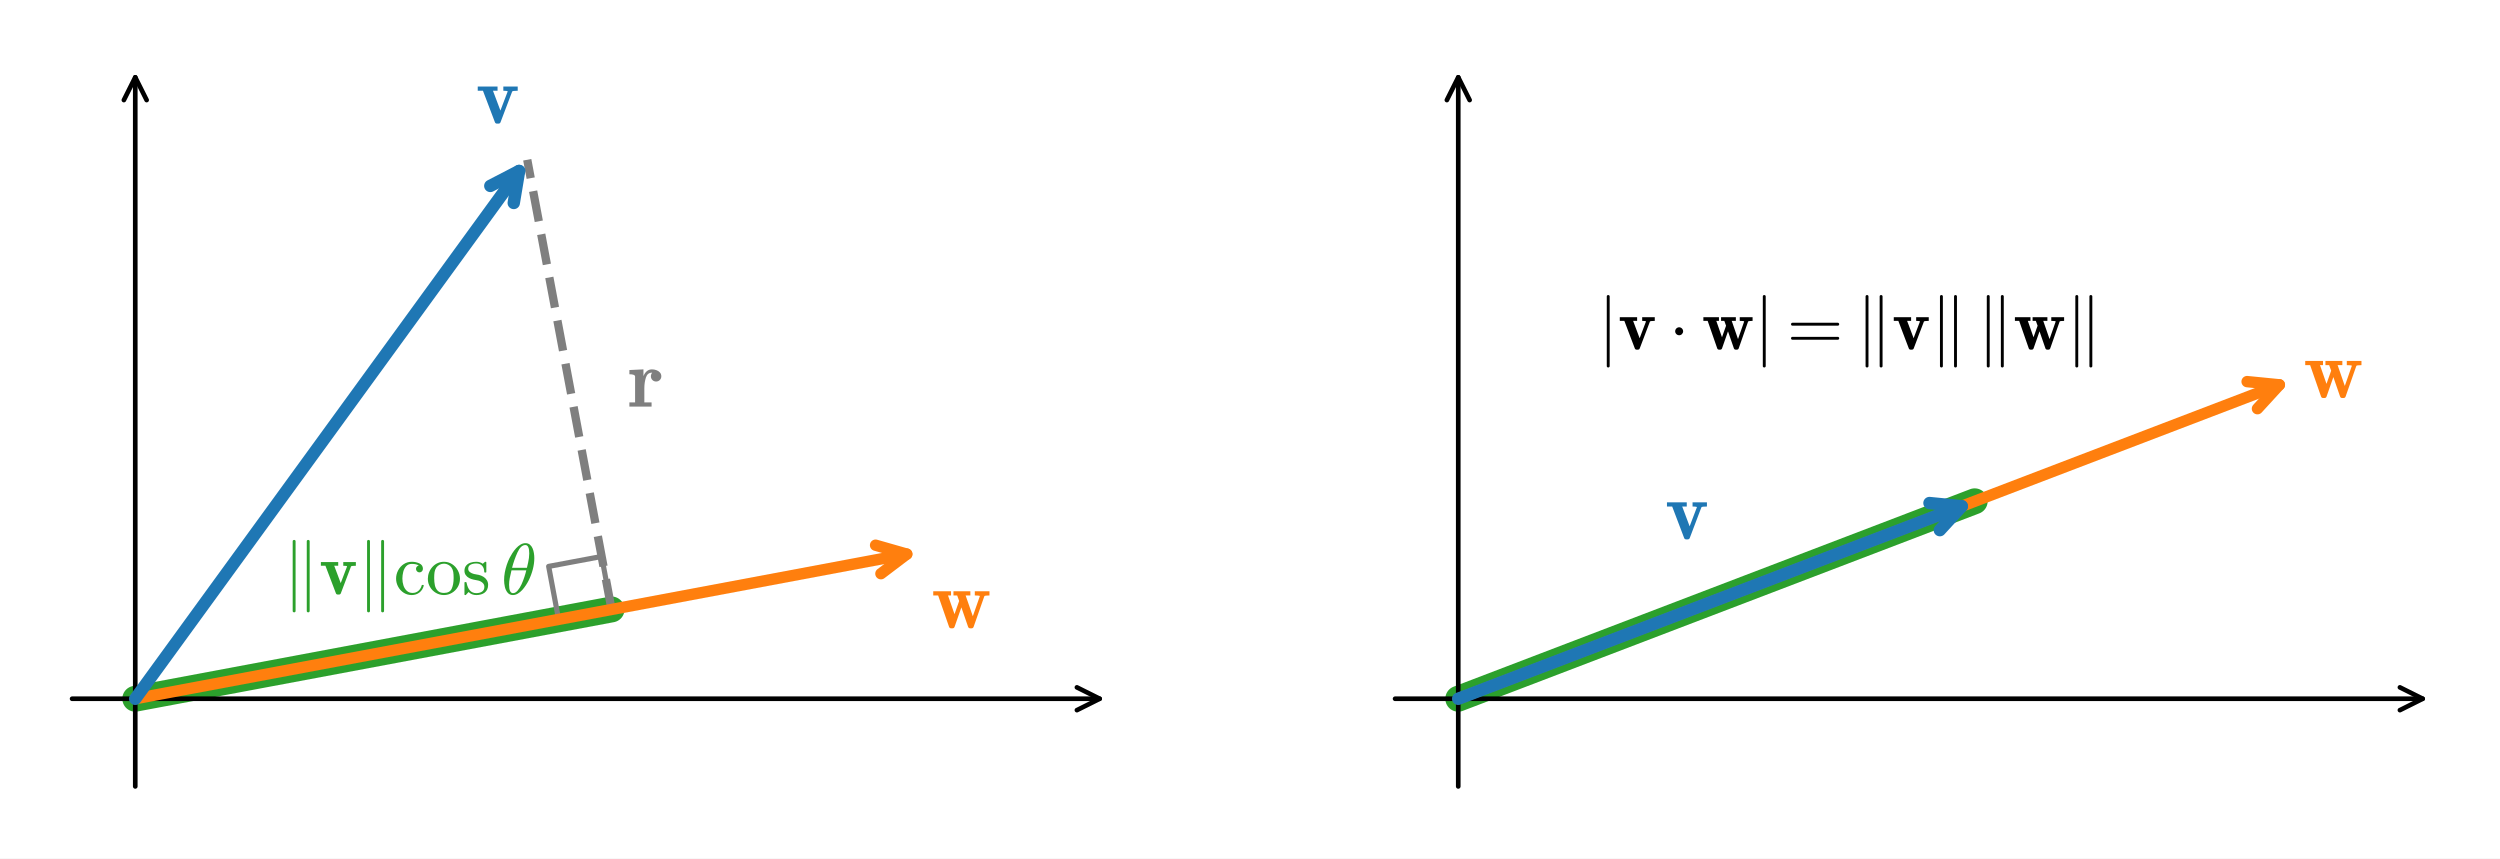
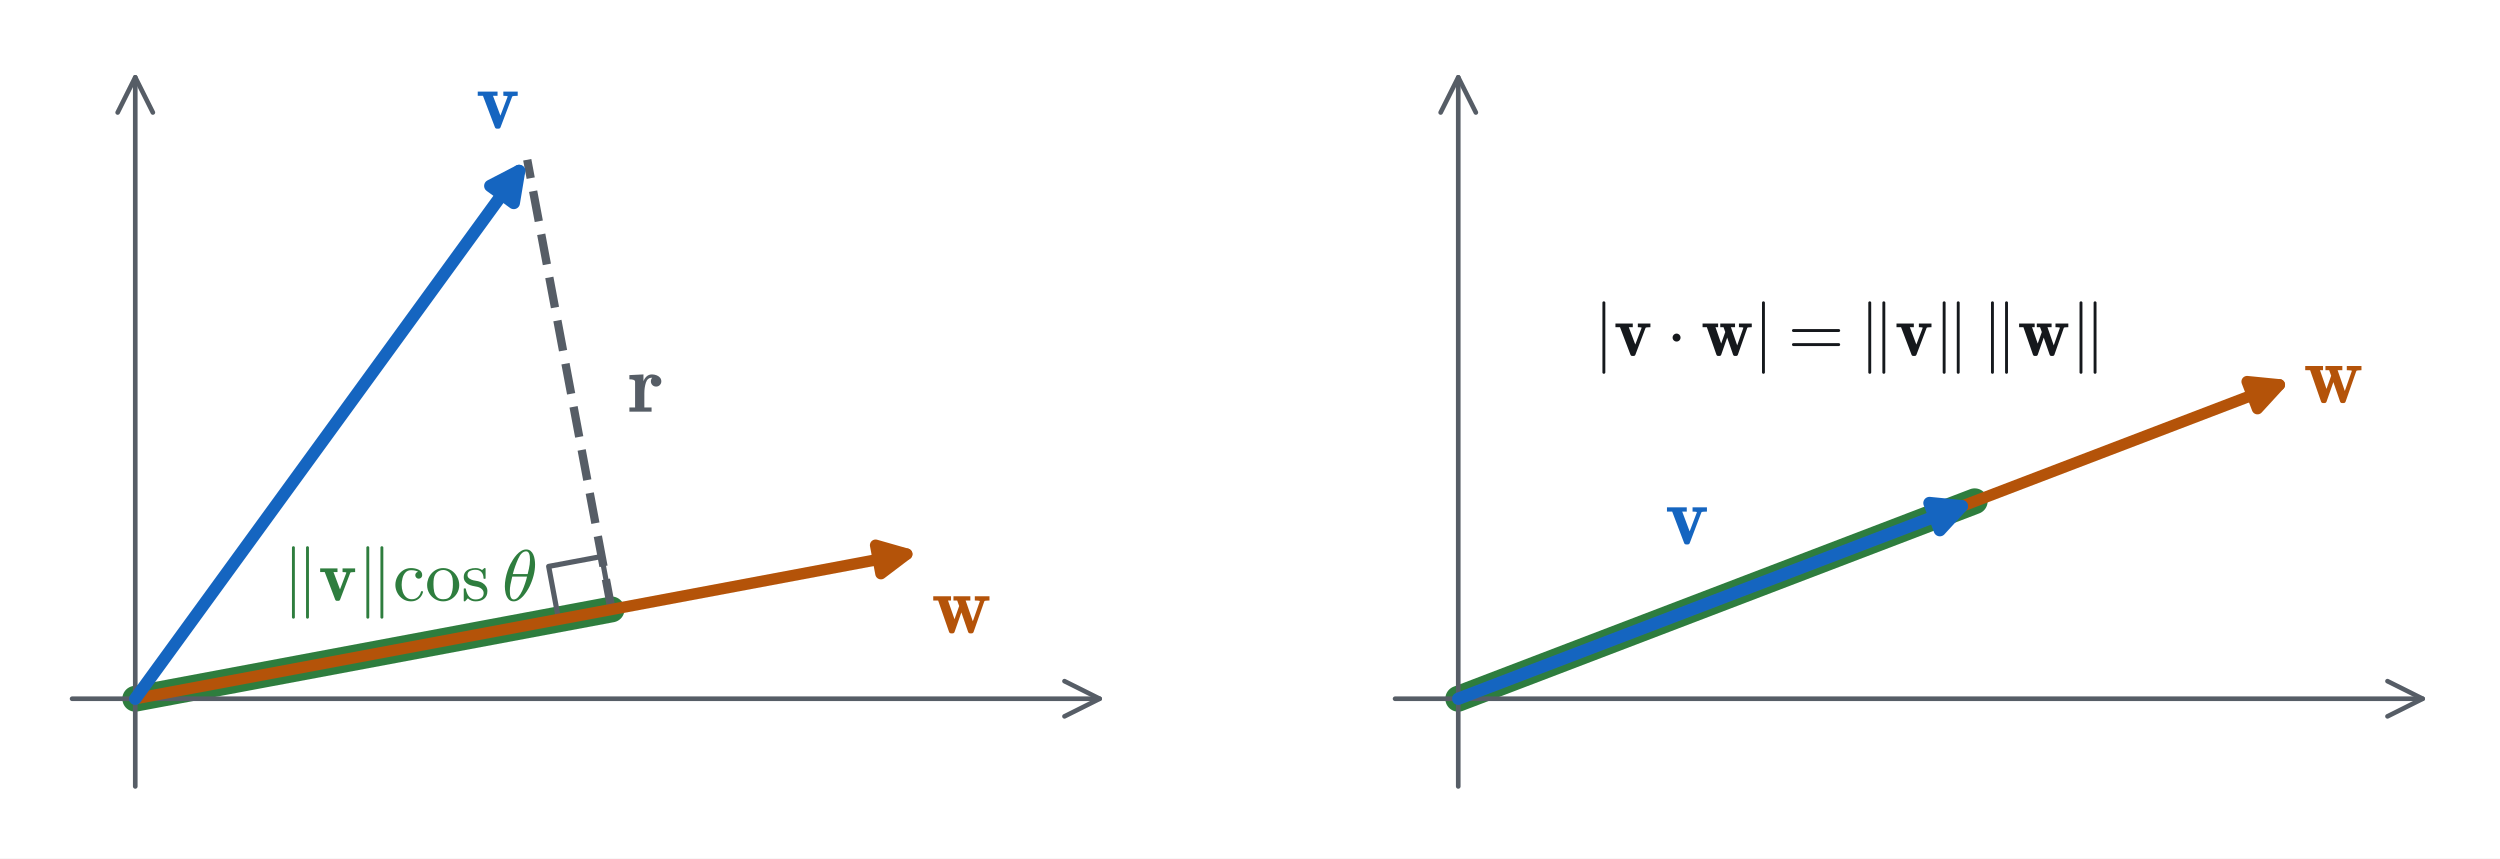
<svg xmlns="http://www.w3.org/2000/svg" xmlns:xlink="http://www.w3.org/1999/xlink" width="483.12pt" height="165.905pt" viewBox="0 0 483.12 165.905" version="1.1">
  <defs>
    <style type="text/css">*{stroke-linejoin: round; stroke-linecap: butt}</style>
  </defs>
  <g id="figure_1">
    <g id="patch_1">
      <path d="M 0 165.905  L 483.12 165.905  L 483.12 0  L 0 0  z " style="fill: #ffffff" />
    </g>
    <g id="axes_1">
      <g id="line2d_1">
-         <path d="M 26.138 135.033  L 118.185 117.774  " clip-path="url(#p08b515975b)" style="fill: none; stroke: #2ca02c; stroke-width: 5; stroke-linecap: round" />
+         <path d="M 26.138 135.033  L 118.185 117.774  " clip-path="url(#p08b515975b)" style="fill: none; stroke: #2e7d3e; stroke-width: 5; stroke-linecap: round" />
      </g>
      <g id="line2d_2">
-         <path d="M 118.185 117.774  L 101.891 30.873  " clip-path="url(#p08b515975b)" style="fill: none; stroke-dasharray: 5.92,2.56; stroke-dashoffset: 0; stroke: #7f7f7f; stroke-width: 1.6" />
+         <path d="M 118.185 117.774  L 101.891 30.873  " clip-path="url(#p08b515975b)" style="fill: none; stroke-dasharray: 5.92,2.56; stroke-dashoffset: 0; stroke: #565d66; stroke-width: 1.6" />
      </g>
      <g id="line2d_3">
-         <path d="M 118.185 117.774  L 107.947 119.694  L 106.028 109.456  L 116.265 107.536  L 118.185 117.774  " clip-path="url(#p08b515975b)" style="fill: none; stroke: #7f7f7f; stroke-linecap: square" />
+         <path d="M 118.185 117.774  L 107.947 119.694  L 106.028 109.456  L 116.265 107.536  L 118.185 117.774  " clip-path="url(#p08b515975b)" style="fill: none; stroke: #565d66; stroke-linecap: square" />
      </g>
      <g id="patch_2">
-         <path d="M 13.932 135.033  Q 113.725 135.033 212.511 135.033  " style="fill: none; stroke: #000000; stroke-width: 0.9; stroke-linecap: round" />
-         <path d="M 208.111 132.833  L 212.511 135.033  L 208.111 137.233  " style="fill: none; stroke: #000000; stroke-width: 0.9; stroke-linecap: round" />
+         <path d="M 13.932 135.033  Q 113.725 135.033 212.511 135.033  " style="fill: none; stroke: #565d66; stroke-width: 0.9; stroke-linecap: round" />
+         <path d="M 205.711 131.633  L 212.511 135.033  L 205.711 138.433  " style="fill: none; stroke: #565d66; stroke-width: 0.9; stroke-linecap: round" />
      </g>
      <g id="patch_3">
-         <path d="M 26.138 151.973  Q 26.138 82.951 26.138 14.937  " style="fill: none; stroke: #000000; stroke-width: 0.9; stroke-linecap: round" />
-         <path d="M 23.938 19.337  L 26.138 14.937  L 28.338 19.337  " style="fill: none; stroke: #000000; stroke-width: 0.9; stroke-linecap: round" />
+         <path d="M 26.138 151.973  Q 26.138 82.951 26.138 14.937  " style="fill: none; stroke: #565d66; stroke-width: 0.9; stroke-linecap: round" />
+         <path d="M 22.738 21.737  L 26.138 14.937  L 29.538 21.737  " style="fill: none; stroke: #565d66; stroke-width: 0.9; stroke-linecap: round" />
      </g>
      <g id="patch_4">
-         <path d="M 26.138 135.033  Q 101.891 120.829 175.226 107.079  " style="fill: none; stroke: #ff7f0e; stroke-width: 2.2; stroke-linecap: round" />
-         <path d="M 169.206 105.359  L 175.226 107.079  L 170.238 110.863  " style="fill: none; stroke: #ff7f0e; stroke-width: 2.2; stroke-linecap: round" />
+         <path d="M 26.138 135.033  Q 101.891 120.829 175.226 107.079  " style="fill: none; stroke: #b45309; stroke-width: 2.2; stroke-linecap: round" />
+         <path d="M 169.206 105.359  L 175.226 107.079  L 170.238 110.863  z " style="fill: #b45309; stroke: #b45309; stroke-width: 2.2; stroke-linecap: round" />
      </g>
      <g id="patch_5">
-         <path d="M 26.138 135.033  Q 64.015 82.953 100.313 33.043  " style="fill: none; stroke: #1f77b4; stroke-width: 2.4; stroke-linecap: round" />
-         <path d="M 94.754 35.925  L 100.313 33.043  L 99.283 39.219  " style="fill: none; stroke: #1f77b4; stroke-width: 2.4; stroke-linecap: round" />
+         <path d="M 26.138 135.033  Q 64.015 82.953 100.313 33.043  " style="fill: none; stroke: #1565c0; stroke-width: 2.4; stroke-linecap: round" />
+         <path d="M 94.754 35.925  L 100.313 33.043  L 99.283 39.219  z " style="fill: #1565c0; stroke: #1565c0; stroke-width: 2.4; stroke-linecap: round" />
      </g>
      <g id="text_1">
-         <g style="fill: #ff7f0e" transform="translate(180.0109 121.4565) scale(0.16 -0.16)">
+         <g style="fill: #b45309" transform="translate(180.0109 122.4335) scale(0.16 -0.16)">
          <defs>
-             <path id="Cmb10-77" d="M 1356 91  L 513 2516  L 134 2516  L 134 2841  L 1509 2841  L 1509 2516  L 1275 2516  L 1778 1069  L 2138 2088  L 1984 2516  L 1697 2516  L 1697 2841  L 3003 2841  L 3003 2516  L 2638 2516  L 3194 909  L 3738 2463  Q 3738 2494 3608 2505  Q 3478 2516 3347 2516  L 3347 2841  L 4481 2841  L 4481 2516  Q 4103 2516 4084 2456  L 3256 91  Q 3216 -25 3091 -25  L 2994 -25  Q 2869 -25 2828 91  L 2309 1594  L 1784 91  Q 1744 -25 1619 -25  L 1522 -25  Q 1397 -25 1356 91  z " transform="scale(0.015625)" />
+             <path id="Cmb10-62" d="M 1356 91  L 513 2516  L 134 2516  L 134 2841  L 1509 2841  L 1509 2516  L 1275 2516  L 1778 1069  L 2138 2088  L 1984 2516  L 1697 2516  L 1697 2841  L 3003 2841  L 3003 2516  L 2638 2516  L 3194 909  L 3738 2463  Q 3738 2494 3608 2505  Q 3478 2516 3347 2516  L 3347 2841  L 4481 2841  L 4481 2516  Q 4103 2516 4084 2456  L 3256 91  Q 3216 -25 3091 -25  L 2994 -25  Q 2869 -25 2828 91  L 2309 1594  L 1784 91  Q 1744 -25 1619 -25  L 1522 -25  Q 1397 -25 1356 91  z " transform="scale(0.015625)" />
          </defs>
-           <use xlink:href="#Cmb10-77" transform="translate(0 0.609375)" />
+           <use xlink:href="#Cmb10-62" transform="translate(0 0.609375)" />
        </g>
      </g>
      <g id="text_2">
-         <g style="fill: #1f77b4" transform="translate(91.96945 23.92482) scale(0.16 -0.16)">
+         <g style="fill: #1565c0" transform="translate(91.96945 24.90182) scale(0.16 -0.16)">
          <defs>
-             <path id="Cmb10-76" d="M 1466 91  L 544 2516  L 141 2516  L 141 2841  L 1672 2841  L 1672 2516  L 1319 2516  L 1894 984  L 2456 2463  Q 2456 2494 2342 2505  Q 2228 2516 2119 2516  L 2119 2841  L 3231 2841  L 3231 2516  Q 2828 2516 2803 2456  L 1906 91  Q 1866 -25 1741 -25  L 1631 -25  Q 1506 -25 1466 91  z " transform="scale(0.015625)" />
+             <path id="Cmb10-25" d="M 1466 91  L 544 2516  L 141 2516  L 141 2841  L 1672 2841  L 1672 2516  L 1319 2516  L 1894 984  L 2456 2463  Q 2456 2494 2342 2505  Q 2228 2516 2119 2516  L 2119 2841  L 3231 2841  L 3231 2516  Q 2828 2516 2803 2456  L 1906 91  Q 1866 -25 1741 -25  L 1631 -25  Q 1506 -25 1466 91  z " transform="scale(0.015625)" />
          </defs>
-           <use xlink:href="#Cmb10-76" transform="translate(0 0.609375)" />
+           <use xlink:href="#Cmb10-25" transform="translate(0 0.609375)" />
        </g>
      </g>
      <g id="text_3">
-         <g style="fill: #2ca02c" transform="translate(54.70114 114.8368) scale(0.14 -0.14)">
+         <g style="fill: #2e7d3e" transform="translate(54.56115 116.0548) scale(0.14 -0.14)">
          <defs>
-             <path id="Cmsy10-6b" d="M 850 -1484  L 850 4684  Q 850 4734 890 4767  Q 931 4800 978 4800  Q 1031 4800 1068 4767  Q 1106 4734 1106 4684  L 1106 -1484  Q 1106 -1534 1068 -1567  Q 1031 -1600 978 -1600  Q 931 -1600 890 -1567  Q 850 -1534 850 -1484  z M 2094 -1484  L 2094 4684  Q 2094 4734 2131 4767  Q 2169 4800 2222 4800  Q 2269 4800 2309 4767  Q 2350 4734 2350 4684  L 2350 -1484  Q 2350 -1534 2309 -1567  Q 2269 -1600 2222 -1600  Q 2169 -1600 2131 -1567  Q 2094 -1534 2094 -1484  z " transform="scale(0.015625)" />
-             <path id="Cmr10-63" d="M 1594 -72  Q 1206 -72 890 129  Q 575 331 394 667  Q 213 1003 213 1381  Q 213 1759 392 2106  Q 572 2453 889 2661  Q 1206 2869 1594 2869  Q 1969 2869 2276 2722  Q 2584 2575 2584 2241  Q 2584 2116 2495 2023  Q 2406 1931 2278 1931  Q 2150 1931 2061 2023  Q 1972 2116 1972 2241  Q 1972 2353 2044 2436  Q 2116 2519 2222 2541  Q 2000 2681 1600 2681  Q 1294 2681 1106 2478  Q 919 2275 844 1975  Q 769 1675 769 1381  Q 769 1072 861 783  Q 953 494 1158 305  Q 1363 116 1672 116  Q 1975 116 2187 302  Q 2400 488 2478 788  Q 2478 825 2528 825  L 2606 825  Q 2625 825 2640 808  Q 2656 791 2656 769  L 2656 750  Q 2559 372 2271 150  Q 1984 -72 1594 -72  z " transform="scale(0.015625)" />
-             <path id="Cmr10-6f" d="M 1600 -72  Q 1216 -72 887 123  Q 559 319 368 647  Q 178 975 178 1363  Q 178 1656 283 1928  Q 388 2200 583 2414  Q 778 2628 1037 2748  Q 1297 2869 1600 2869  Q 1994 2869 2317 2661  Q 2641 2453 2828 2104  Q 3016 1756 3016 1363  Q 3016 978 2825 648  Q 2634 319 2307 123  Q 1981 -72 1600 -72  z M 1600 116  Q 2113 116 2284 487  Q 2456 859 2456 1434  Q 2456 1756 2422 1967  Q 2388 2178 2272 2350  Q 2200 2456 2089 2536  Q 1978 2616 1854 2658  Q 1731 2700 1600 2700  Q 1400 2700 1220 2609  Q 1041 2519 922 2350  Q 803 2169 770 1951  Q 738 1734 738 1434  Q 738 1075 800 789  Q 863 503 1052 309  Q 1241 116 1600 116  z " transform="scale(0.015625)" />
-             <path id="Cmr10-73" d="M 213 -19  L 213 1025  Q 213 1075 269 1075  L 347 1075  Q 384 1075 397 1025  Q 575 97 1259 97  Q 1563 97 1767 234  Q 1972 372 1972 659  Q 1972 866 1812 1011  Q 1653 1156 1434 1209  L 1006 1294  Q 791 1341 614 1437  Q 438 1534 325 1695  Q 213 1856 213 2069  Q 213 2350 361 2529  Q 509 2709 746 2789  Q 984 2869 1259 2869  Q 1588 2869 1831 2694  L 2016 2853  Q 2016 2869 2047 2869  L 2094 2869  Q 2113 2869 2128 2851  Q 2144 2834 2144 2816  L 2144 1978  Q 2144 1919 2094 1919  L 2016 1919  Q 1959 1919 1959 1978  Q 1959 2313 1773 2516  Q 1588 2719 1253 2719  Q 966 2719 755 2612  Q 544 2506 544 2247  Q 544 2069 695 1955  Q 847 1841 1050 1791  L 1484 1709  Q 1703 1659 1892 1540  Q 2081 1422 2192 1240  Q 2303 1059 2303 831  Q 2303 600 2223 429  Q 2144 259 2001 146  Q 1859 34 1665 -19  Q 1472 -72 1259 -72  Q 859 -72 575 197  L 341 -56  Q 341 -72 306 -72  L 269 -72  Q 213 -72 213 -19  z " transform="scale(0.015625)" />
-             <path id="Cmmi10-b5" d="M 1031 -72  Q 741 -72 566 140  Q 391 353 323 653  Q 256 953 256 1247  L 256 1253  Q 256 1572 317 1915  Q 378 2259 493 2601  Q 609 2944 744 3213  Q 838 3400 986 3631  Q 1134 3863 1317 4064  Q 1500 4266 1711 4389  Q 1922 4513 2138 4513  L 2144 4513  Q 2375 4513 2529 4384  Q 2684 4256 2770 4056  Q 2856 3856 2890 3628  Q 2925 3400 2925 3194  Q 2925 2709 2794 2204  Q 2663 1700 2431 1228  Q 2344 1050 2189 809  Q 2034 569 1861 378  Q 1688 188 1472 58  Q 1256 -72 1038 -72  L 1031 -72  z M 1044 97  Q 1256 97 1451 323  Q 1647 550 1794 873  Q 1941 1197 2052 1536  Q 2163 1875 2216 2113  L 909 2113  Q 809 1709 753 1417  Q 697 1125 697 844  Q 697 97 1044 97  z M 959 2338  L 2272 2338  Q 2341 2619 2381 2808  Q 2422 2997 2450 3206  Q 2478 3416 2478 3597  Q 2478 4347 2138 4347  Q 1731 4347 1436 3692  Q 1141 3038 959 2338  z " transform="scale(0.015625)" />
+             <path id="Cmsy10-2c" d="M 850 -1484  L 850 4684  Q 850 4734 890 4767  Q 931 4800 978 4800  Q 1031 4800 1068 4767  Q 1106 4734 1106 4684  L 1106 -1484  Q 1106 -1534 1068 -1567  Q 1031 -1600 978 -1600  Q 931 -1600 890 -1567  Q 850 -1534 850 -1484  z M 2094 -1484  L 2094 4684  Q 2094 4734 2131 4767  Q 2169 4800 2222 4800  Q 2269 4800 2309 4767  Q 2350 4734 2350 4684  L 2350 -1484  Q 2350 -1534 2309 -1567  Q 2269 -1600 2222 -1600  Q 2169 -1600 2131 -1567  Q 2094 -1534 2094 -1484  z " transform="scale(0.015625)" />
+             <path id="Cmr10-7b" d="M 1594 -72  Q 1206 -72 890 129  Q 575 331 394 667  Q 213 1003 213 1381  Q 213 1759 392 2106  Q 572 2453 889 2661  Q 1206 2869 1594 2869  Q 1969 2869 2276 2722  Q 2584 2575 2584 2241  Q 2584 2116 2495 2023  Q 2406 1931 2278 1931  Q 2150 1931 2061 2023  Q 1972 2116 1972 2241  Q 1972 2353 2044 2436  Q 2116 2519 2222 2541  Q 2000 2681 1600 2681  Q 1294 2681 1106 2478  Q 919 2275 844 1975  Q 769 1675 769 1381  Q 769 1072 861 783  Q 953 494 1158 305  Q 1363 116 1672 116  Q 1975 116 2187 302  Q 2400 488 2478 788  Q 2478 825 2528 825  L 2606 825  Q 2625 825 2640 808  Q 2656 791 2656 769  L 2656 750  Q 2559 372 2271 150  Q 1984 -72 1594 -72  z " transform="scale(0.015625)" />
+             <path id="Cmr10-42" d="M 1600 -72  Q 1216 -72 887 123  Q 559 319 368 647  Q 178 975 178 1363  Q 178 1656 283 1928  Q 388 2200 583 2414  Q 778 2628 1037 2748  Q 1297 2869 1600 2869  Q 1994 2869 2317 2661  Q 2641 2453 2828 2104  Q 3016 1756 3016 1363  Q 3016 978 2825 648  Q 2634 319 2307 123  Q 1981 -72 1600 -72  z M 1600 116  Q 2113 116 2284 487  Q 2456 859 2456 1434  Q 2456 1756 2422 1967  Q 2388 2178 2272 2350  Q 2200 2456 2089 2536  Q 1978 2616 1854 2658  Q 1731 2700 1600 2700  Q 1400 2700 1220 2609  Q 1041 2519 922 2350  Q 803 2169 770 1951  Q 738 1734 738 1434  Q 738 1075 800 789  Q 863 503 1052 309  Q 1241 116 1600 116  z " transform="scale(0.015625)" />
+             <path id="Cmr10-52" d="M 213 -19  L 213 1025  Q 213 1075 269 1075  L 347 1075  Q 384 1075 397 1025  Q 575 97 1259 97  Q 1563 97 1767 234  Q 1972 372 1972 659  Q 1972 866 1812 1011  Q 1653 1156 1434 1209  L 1006 1294  Q 791 1341 614 1437  Q 438 1534 325 1695  Q 213 1856 213 2069  Q 213 2350 361 2529  Q 509 2709 746 2789  Q 984 2869 1259 2869  Q 1588 2869 1831 2694  L 2016 2853  Q 2016 2869 2047 2869  L 2094 2869  Q 2113 2869 2128 2851  Q 2144 2834 2144 2816  L 2144 1978  Q 2144 1919 2094 1919  L 2016 1919  Q 1959 1919 1959 1978  Q 1959 2313 1773 2516  Q 1588 2719 1253 2719  Q 966 2719 755 2612  Q 544 2506 544 2247  Q 544 2069 695 1955  Q 847 1841 1050 1791  L 1484 1709  Q 1703 1659 1892 1540  Q 2081 1422 2192 1240  Q 2303 1059 2303 831  Q 2303 600 2223 429  Q 2144 259 2001 146  Q 1859 34 1665 -19  Q 1472 -72 1259 -72  Q 859 -72 575 197  L 341 -56  Q 341 -72 306 -72  L 269 -72  Q 213 -72 213 -19  z " transform="scale(0.015625)" />
+             <path id="Cmmi10-12" d="M 1031 -72  Q 741 -72 566 140  Q 391 353 323 653  Q 256 953 256 1247  L 256 1253  Q 256 1572 317 1915  Q 378 2259 493 2601  Q 609 2944 744 3213  Q 838 3400 986 3631  Q 1134 3863 1317 4064  Q 1500 4266 1711 4389  Q 1922 4513 2138 4513  L 2144 4513  Q 2375 4513 2529 4384  Q 2684 4256 2770 4056  Q 2856 3856 2890 3628  Q 2925 3400 2925 3194  Q 2925 2709 2794 2204  Q 2663 1700 2431 1228  Q 2344 1050 2189 809  Q 2034 569 1861 378  Q 1688 188 1472 58  Q 1256 -72 1038 -72  L 1031 -72  z M 1044 97  Q 1256 97 1451 323  Q 1647 550 1794 873  Q 1941 1197 2052 1536  Q 2163 1875 2216 2113  L 909 2113  Q 809 1709 753 1417  Q 697 1125 697 844  Q 697 97 1044 97  z M 959 2338  L 2272 2338  Q 2341 2619 2381 2808  Q 2422 2997 2450 3206  Q 2478 3416 2478 3597  Q 2478 4347 2138 4347  Q 1731 4347 1436 3692  Q 1141 3038 959 2338  z " transform="scale(0.015625)" />
          </defs>
-           <use xlink:href="#Cmsy10-6b" />
-           <use xlink:href="#Cmb10-76" transform="translate(50 0)" />
-           <use xlink:href="#Cmsy10-6b" transform="translate(102.6855 0)" />
-           <use xlink:href="#Cmr10-63" transform="translate(152.6855 0)" />
-           <use xlink:href="#Cmr10-6f" transform="translate(197.0703 0)" />
-           <use xlink:href="#Cmr10-73" transform="translate(247.0703 0)" />
-           <use xlink:href="#Cmmi10-b5" transform="translate(301.1071 0)" />
+           <use xlink:href="#Cmsy10-2c" />
+           <use xlink:href="#Cmb10-25" transform="translate(50 0)" />
+           <use xlink:href="#Cmsy10-2c" transform="translate(102.6855 0)" />
+           <use xlink:href="#Cmr10-7b" transform="translate(152.6855 0)" />
+           <use xlink:href="#Cmr10-42" transform="translate(197.0703 0)" />
+           <use xlink:href="#Cmr10-52" transform="translate(247.0703 0)" />
+           <use xlink:href="#Cmmi10-12" transform="translate(303.1417 0)" />
        </g>
      </g>
      <g id="text_4">
-         <g style="fill: #7f7f7f" transform="translate(121.4008 78.73835) scale(0.16 -0.16)">
+         <g style="fill: #565d66" transform="translate(121.4008 79.71535) scale(0.16 -0.16)">
          <defs>
-             <path id="Cmb10-72" d="M 91 0  L 91 325  L 531 325  L 531 2322  Q 531 2503 91 2503  L 91 2828  L 1178 2881  L 1178 2356  Q 1269 2594 1436 2737  Q 1603 2881 1838 2881  Q 2006 2881 2173 2822  Q 2341 2763 2450 2641  Q 2559 2519 2559 2344  Q 2559 2178 2443 2059  Q 2328 1941 2156 1941  Q 1984 1941 1868 2059  Q 1753 2178 1753 2344  Q 1753 2513 1856 2625  L 1838 2625  Q 1488 2625 1367 2248  Q 1247 1872 1247 1416  L 1247 325  L 1806 325  L 1806 0  L 91 0  z " transform="scale(0.015625)" />
+             <path id="Cmb10-84" d="M 91 0  L 91 325  L 531 325  L 531 2322  Q 531 2503 91 2503  L 91 2828  L 1178 2881  L 1178 2356  Q 1269 2594 1436 2737  Q 1603 2881 1838 2881  Q 2006 2881 2173 2822  Q 2341 2763 2450 2641  Q 2559 2519 2559 2344  Q 2559 2178 2443 2059  Q 2328 1941 2156 1941  Q 1984 1941 1868 2059  Q 1753 2178 1753 2344  Q 1753 2513 1856 2625  L 1838 2625  Q 1488 2625 1367 2248  Q 1247 1872 1247 1416  L 1247 325  L 1806 325  L 1806 0  L 91 0  z " transform="scale(0.015625)" />
          </defs>
-           <use xlink:href="#Cmb10-72" transform="translate(0 0.984375)" />
+           <use xlink:href="#Cmb10-84" transform="translate(0 0.984375)" />
        </g>
      </g>
    </g>
    <g id="axes_2">
      <g id="line2d_4">
-         <path d="M 281.804 135.033  L 381.608 96.872  " clip-path="url(#pb5c1b18f74)" style="fill: none; stroke: #2ca02c; stroke-width: 5; stroke-linecap: round" />
+         <path d="M 281.804 135.033  L 381.608 96.872  " clip-path="url(#pb5c1b18f74)" style="fill: none; stroke: #2e7d3e; stroke-width: 5; stroke-linecap: round" />
      </g>
      <g id="patch_6">
-         <path d="M 269.597 135.033  Q 369.39 135.033 468.177 135.033  " style="fill: none; stroke: #000000; stroke-width: 0.9; stroke-linecap: round" />
-         <path d="M 463.777 132.833  L 468.177 135.033  L 463.777 137.233  " style="fill: none; stroke: #000000; stroke-width: 0.9; stroke-linecap: round" />
+         <path d="M 269.597 135.033  Q 369.39 135.033 468.177 135.033  " style="fill: none; stroke: #565d66; stroke-width: 0.9; stroke-linecap: round" />
+         <path d="M 461.377 131.633  L 468.177 135.033  L 461.377 138.433  " style="fill: none; stroke: #565d66; stroke-width: 0.9; stroke-linecap: round" />
      </g>
      <g id="patch_7">
-         <path d="M 281.804 151.973  Q 281.804 82.951 281.804 14.937  " style="fill: none; stroke: #000000; stroke-width: 0.9; stroke-linecap: round" />
-         <path d="M 279.604 19.337  L 281.804 14.937  L 284.004 19.337  " style="fill: none; stroke: #000000; stroke-width: 0.9; stroke-linecap: round" />
+         <path d="M 281.804 151.973  Q 281.804 82.951 281.804 14.937  " style="fill: none; stroke: #565d66; stroke-width: 0.9; stroke-linecap: round" />
+         <path d="M 278.404 21.737  L 281.804 14.937  L 285.204 21.737  " style="fill: none; stroke: #565d66; stroke-width: 0.9; stroke-linecap: round" />
      </g>
      <g id="patch_8">
-         <path d="M 281.804 135.033  Q 362.291 104.258 440.481 74.362  " style="fill: none; stroke: #ff7f0e; stroke-width: 2.2; stroke-linecap: round" />
-         <path d="M 434.25 73.747  L 440.481 74.362  L 436.25 78.977  " style="fill: none; stroke: #ff7f0e; stroke-width: 2.2; stroke-linecap: round" />
+         <path d="M 281.804 135.033  Q 362.291 104.258 440.481 74.362  " style="fill: none; stroke: #b45309; stroke-width: 2.2; stroke-linecap: round" />
+         <path d="M 434.25 73.747  L 440.481 74.362  L 436.25 78.977  z " style="fill: #b45309; stroke: #b45309; stroke-width: 2.2; stroke-linecap: round" />
      </g>
      <g id="patch_9">
-         <path d="M 281.804 135.033  Q 331.706 115.953 379.102 97.831  " style="fill: none; stroke: #1f77b4; stroke-width: 2.4; stroke-linecap: round" />
-         <path d="M 372.871 97.215  L 379.102 97.831  L 374.871 102.446  " style="fill: none; stroke: #1f77b4; stroke-width: 2.4; stroke-linecap: round" />
+         <path d="M 281.804 135.033  Q 331.706 115.953 379.102 97.831  " style="fill: none; stroke: #1565c0; stroke-width: 2.4; stroke-linecap: round" />
+         <path d="M 372.871 97.215  L 379.102 97.831  L 374.871 102.446  z " style="fill: #1565c0; stroke: #1565c0; stroke-width: 2.4; stroke-linecap: round" />
      </g>
      <g id="text_5">
-         <g style="fill: #ff7f0e" transform="translate(445.1455 76.95173) scale(0.16 -0.16)">
-           <use xlink:href="#Cmb10-77" transform="translate(0 0.609375)" />
+         <g style="fill: #b45309" transform="translate(445.1455 77.92873) scale(0.16 -0.16)">
+           <use xlink:href="#Cmb10-62" transform="translate(0 0.609375)" />
        </g>
      </g>
      <g id="text_6">
-         <g style="fill: #1f77b4" transform="translate(321.7843 104.2701) scale(0.16 -0.16)">
-           <use xlink:href="#Cmb10-76" transform="translate(0 0.609375)" />
+         <g style="fill: #1565c0" transform="translate(321.7843 105.2471) scale(0.16 -0.16)">
+           <use xlink:href="#Cmb10-25" transform="translate(0 0.609375)" />
        </g>
      </g>
      <g id="text_7">
-         <g transform="translate(308.8364 67.51454) scale(0.14 -0.14)">
+         <g style="fill: #15181c" transform="translate(307.9964 68.73255) scale(0.14 -0.14)">
          <defs>
-             <path id="Cmsy10-6a" d="M 763 -1484  L 763 4684  Q 763 4734 800 4767  Q 838 4800 891 4800  Q 938 4800 978 4767  Q 1019 4734 1019 4684  L 1019 -1484  Q 1019 -1534 978 -1567  Q 938 -1600 891 -1600  Q 838 -1600 800 -1567  Q 763 -1534 763 -1484  z " transform="scale(0.015625)" />
-             <path id="Cmsy10-a2" d="M 538 1600  Q 538 1691 584 1772  Q 631 1853 714 1903  Q 797 1953 891 1953  Q 981 1953 1064 1903  Q 1147 1853 1194 1772  Q 1241 1691 1241 1600  Q 1241 1456 1139 1351  Q 1038 1247 891 1247  Q 747 1247 642 1351  Q 538 1456 538 1600  z " transform="scale(0.015625)" />
-             <path id="Cmr10-3d" d="M 481 850  Q 428 850 393 890  Q 359 931 359 978  Q 359 1031 393 1068  Q 428 1106 481 1106  L 4500 1106  Q 4547 1106 4581 1068  Q 4616 1031 4616 978  Q 4616 931 4581 890  Q 4547 850 4500 850  L 481 850  z M 481 2094  Q 428 2094 393 2131  Q 359 2169 359 2222  Q 359 2269 393 2309  Q 428 2350 481 2350  L 4500 2350  Q 4547 2350 4581 2309  Q 4616 2269 4616 2222  Q 4616 2169 4581 2131  Q 4547 2094 4500 2094  L 481 2094  z " transform="scale(0.015625)" />
+             <path id="Cmsy10-2f" d="M 763 -1484  L 763 4684  Q 763 4734 800 4767  Q 838 4800 891 4800  Q 938 4800 978 4767  Q 1019 4734 1019 4684  L 1019 -1484  Q 1019 -1534 978 -1567  Q 938 -1600 891 -1600  Q 838 -1600 800 -1567  Q 763 -1534 763 -1484  z " transform="scale(0.015625)" />
+             <path id="Cmsy10-4e" d="M 538 1600  Q 538 1691 584 1772  Q 631 1853 714 1903  Q 797 1953 891 1953  Q 981 1953 1064 1903  Q 1147 1853 1194 1772  Q 1241 1691 1241 1600  Q 1241 1456 1139 1351  Q 1038 1247 891 1247  Q 747 1247 642 1351  Q 538 1456 538 1600  z " transform="scale(0.015625)" />
+             <path id="Cmr10-29" d="M 481 850  Q 428 850 393 890  Q 359 931 359 978  Q 359 1031 393 1068  Q 428 1106 481 1106  L 4500 1106  Q 4547 1106 4581 1068  Q 4616 1031 4616 978  Q 4616 931 4581 890  Q 4547 850 4500 850  L 481 850  z M 481 2094  Q 428 2094 393 2131  Q 359 2169 359 2222  Q 359 2269 393 2309  Q 428 2350 481 2350  L 4500 2350  Q 4547 2350 4581 2309  Q 4616 2269 4616 2222  Q 4616 2169 4581 2131  Q 4547 2094 4500 2094  L 481 2094  z " transform="scale(0.015625)" />
          </defs>
-           <use xlink:href="#Cmsy10-6a" />
-           <use xlink:href="#Cmb10-76" transform="translate(27.68555 0)" />
-           <use xlink:href="#Cmsy10-a2" transform="translate(97.92969 0)" />
-           <use xlink:href="#Cmb10-77" transform="translate(143.1738 0)" />
-           <use xlink:href="#Cmsy10-6a" transform="translate(215.3906 0)" />
-           <use xlink:href="#Cmr10-3d" transform="translate(260.6348 0)" />
-           <use xlink:href="#Cmsy10-6b" transform="translate(355.8789 0)" />
-           <use xlink:href="#Cmb10-76" transform="translate(405.8789 0)" />
-           <use xlink:href="#Cmsy10-6b" transform="translate(458.5645 0)" />
-           <use xlink:href="#Cmsy10-6b" transform="translate(523.1969 0)" />
-           <use xlink:href="#Cmb10-77" transform="translate(573.1969 0)" />
-           <use xlink:href="#Cmsy10-6b" transform="translate(645.4137 0)" />
+           <use xlink:href="#Cmsy10-2f" />
+           <use xlink:href="#Cmb10-25" transform="translate(27.68555 0)" />
+           <use xlink:href="#Cmsy10-4e" transform="translate(100.3712 0)" />
+           <use xlink:href="#Cmb10-62" transform="translate(148.0568 0)" />
+           <use xlink:href="#Cmsy10-2f" transform="translate(220.2736 0)" />
+           <use xlink:href="#Cmr10-29" transform="translate(267.9592 0)" />
+           <use xlink:href="#Cmsy10-2c" transform="translate(365.6448 0)" />
+           <use xlink:href="#Cmb10-25" transform="translate(415.6448 0)" />
+           <use xlink:href="#Cmsy10-2c" transform="translate(468.3303 0)" />
+           <use xlink:href="#Cmsy10-2c" transform="translate(534.9974 0)" />
+           <use xlink:href="#Cmb10-62" transform="translate(584.9974 0)" />
+           <use xlink:href="#Cmsy10-2c" transform="translate(657.2142 0)" />
        </g>
      </g>
    </g>
  </g>
  <defs>
    <clipPath id="p08b515975b">
      <rect x="7.2" y="7.2" width="213.055" height="151.505" />
    </clipPath>
    <clipPath id="pb5c1b18f74">
      <rect x="262.865" y="7.2" width="213.055" height="151.505" />
    </clipPath>
  </defs>
</svg>
